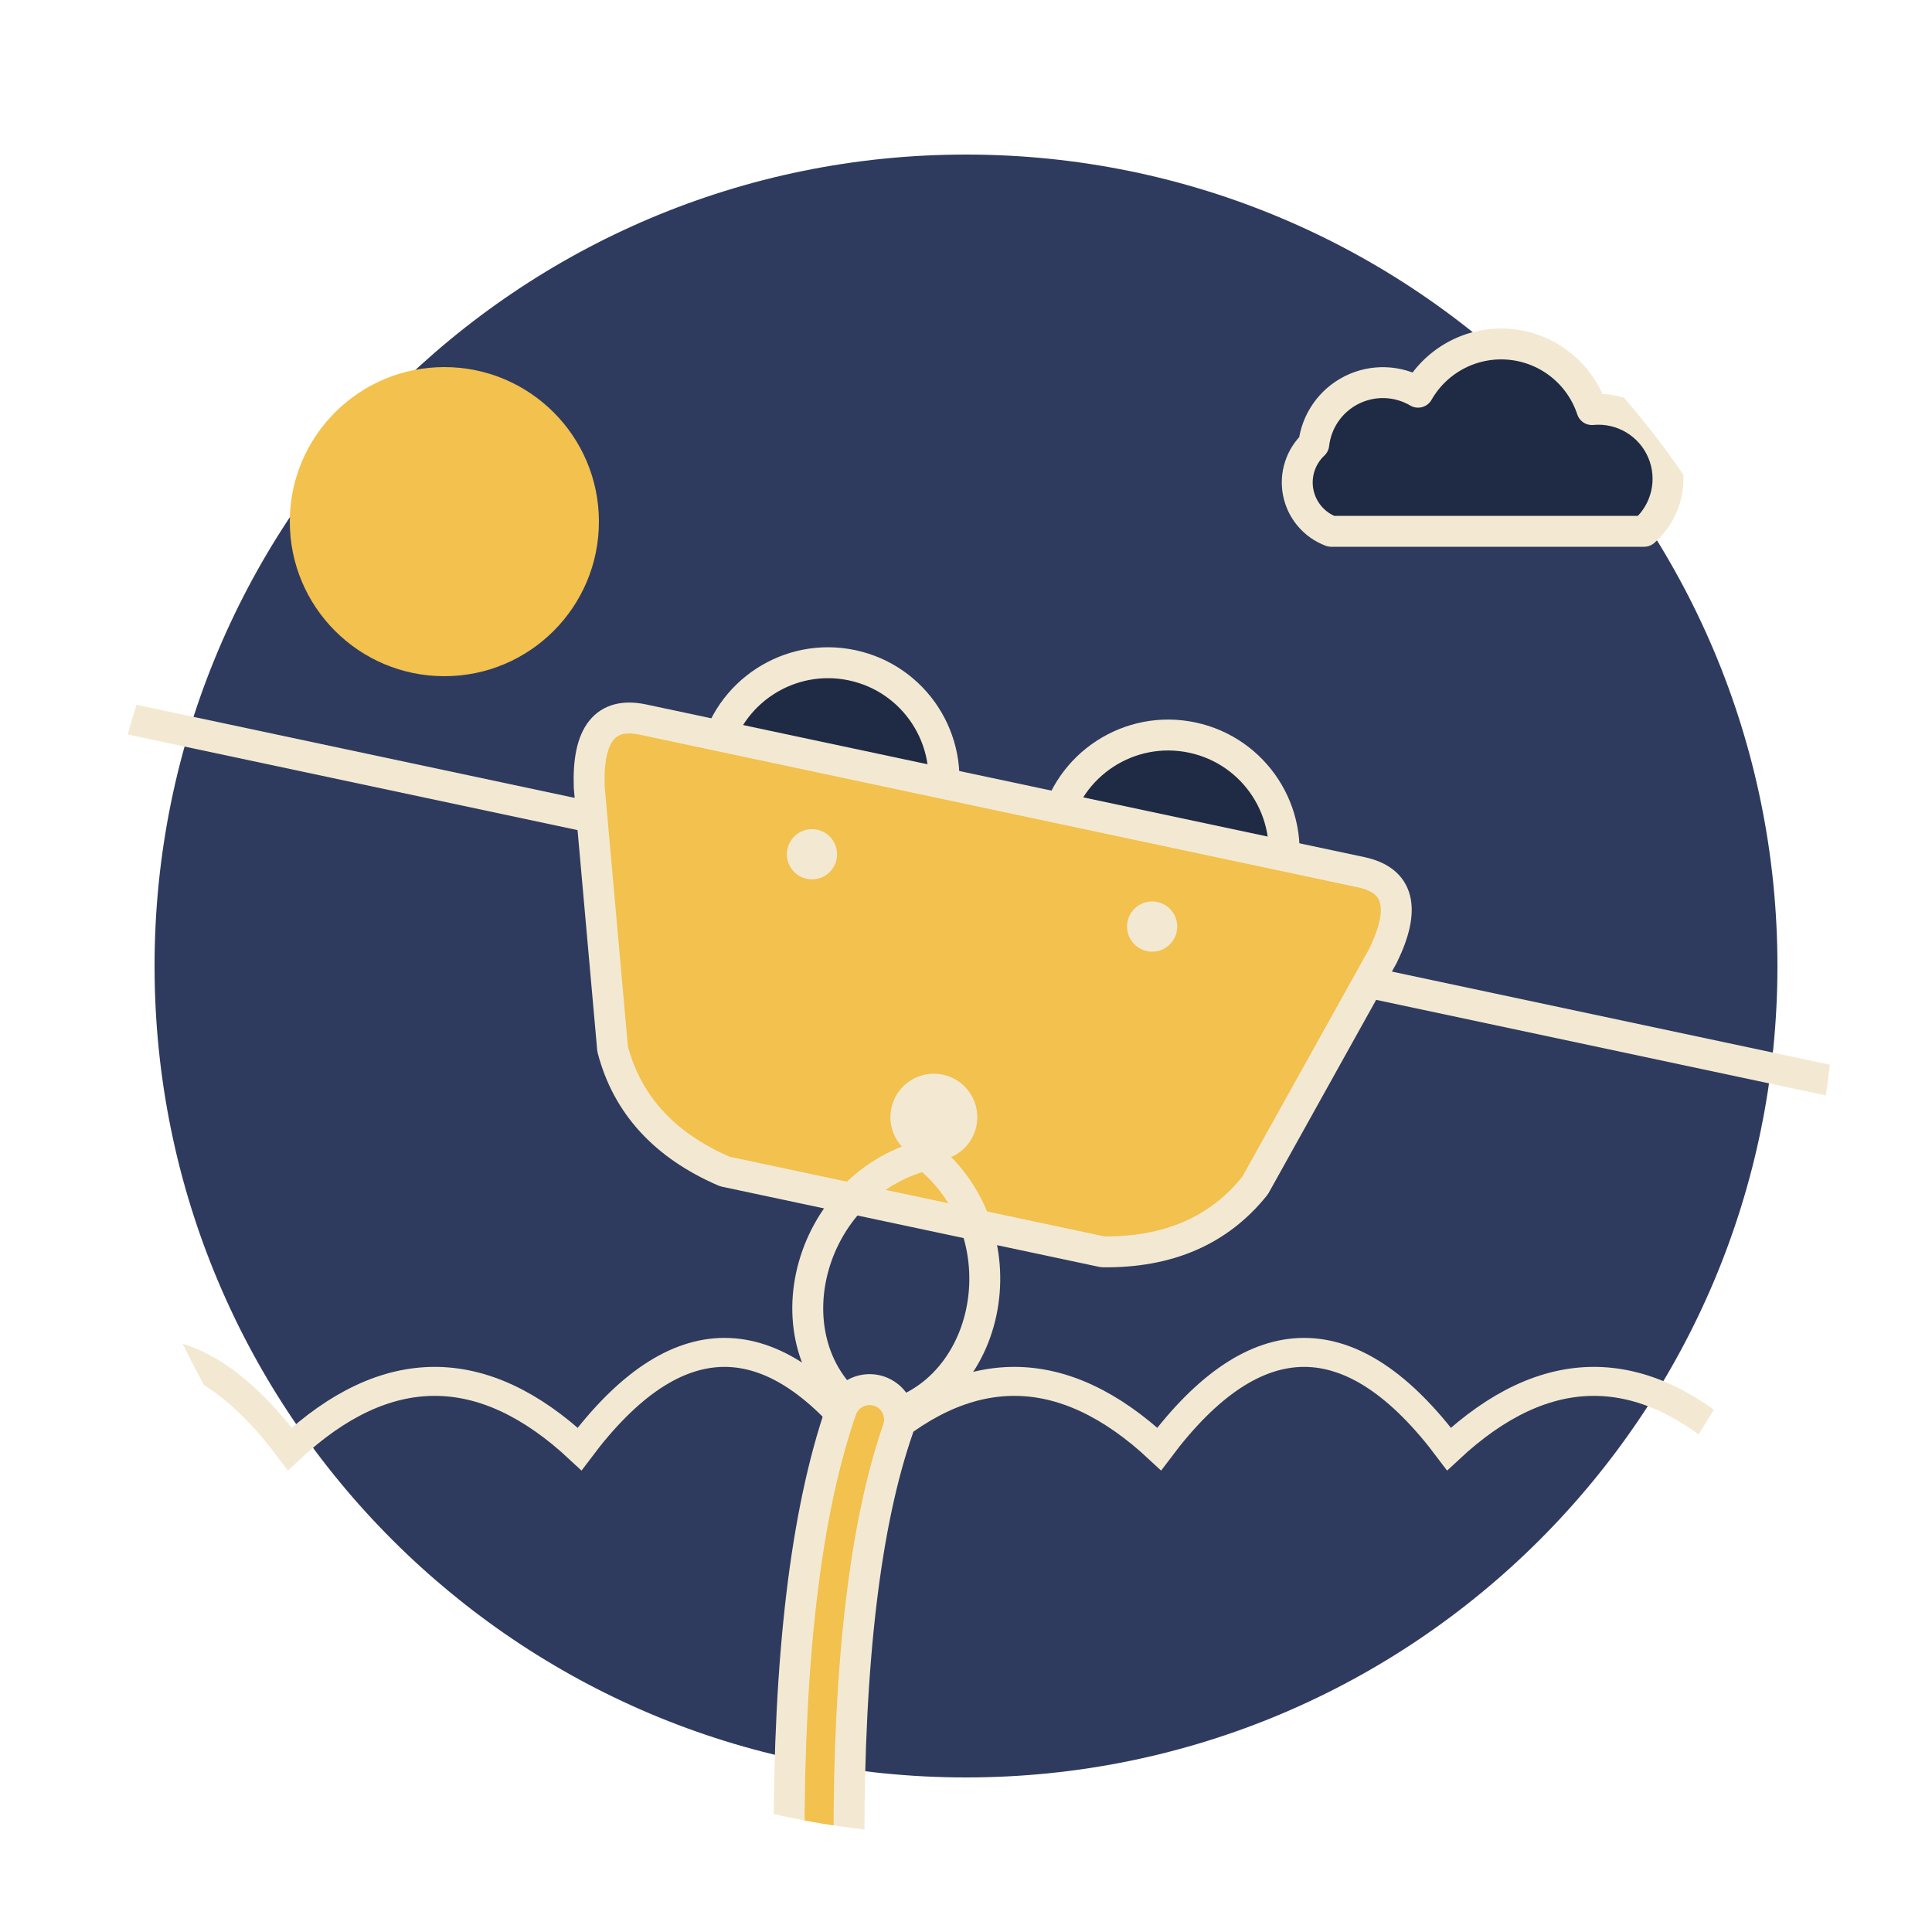
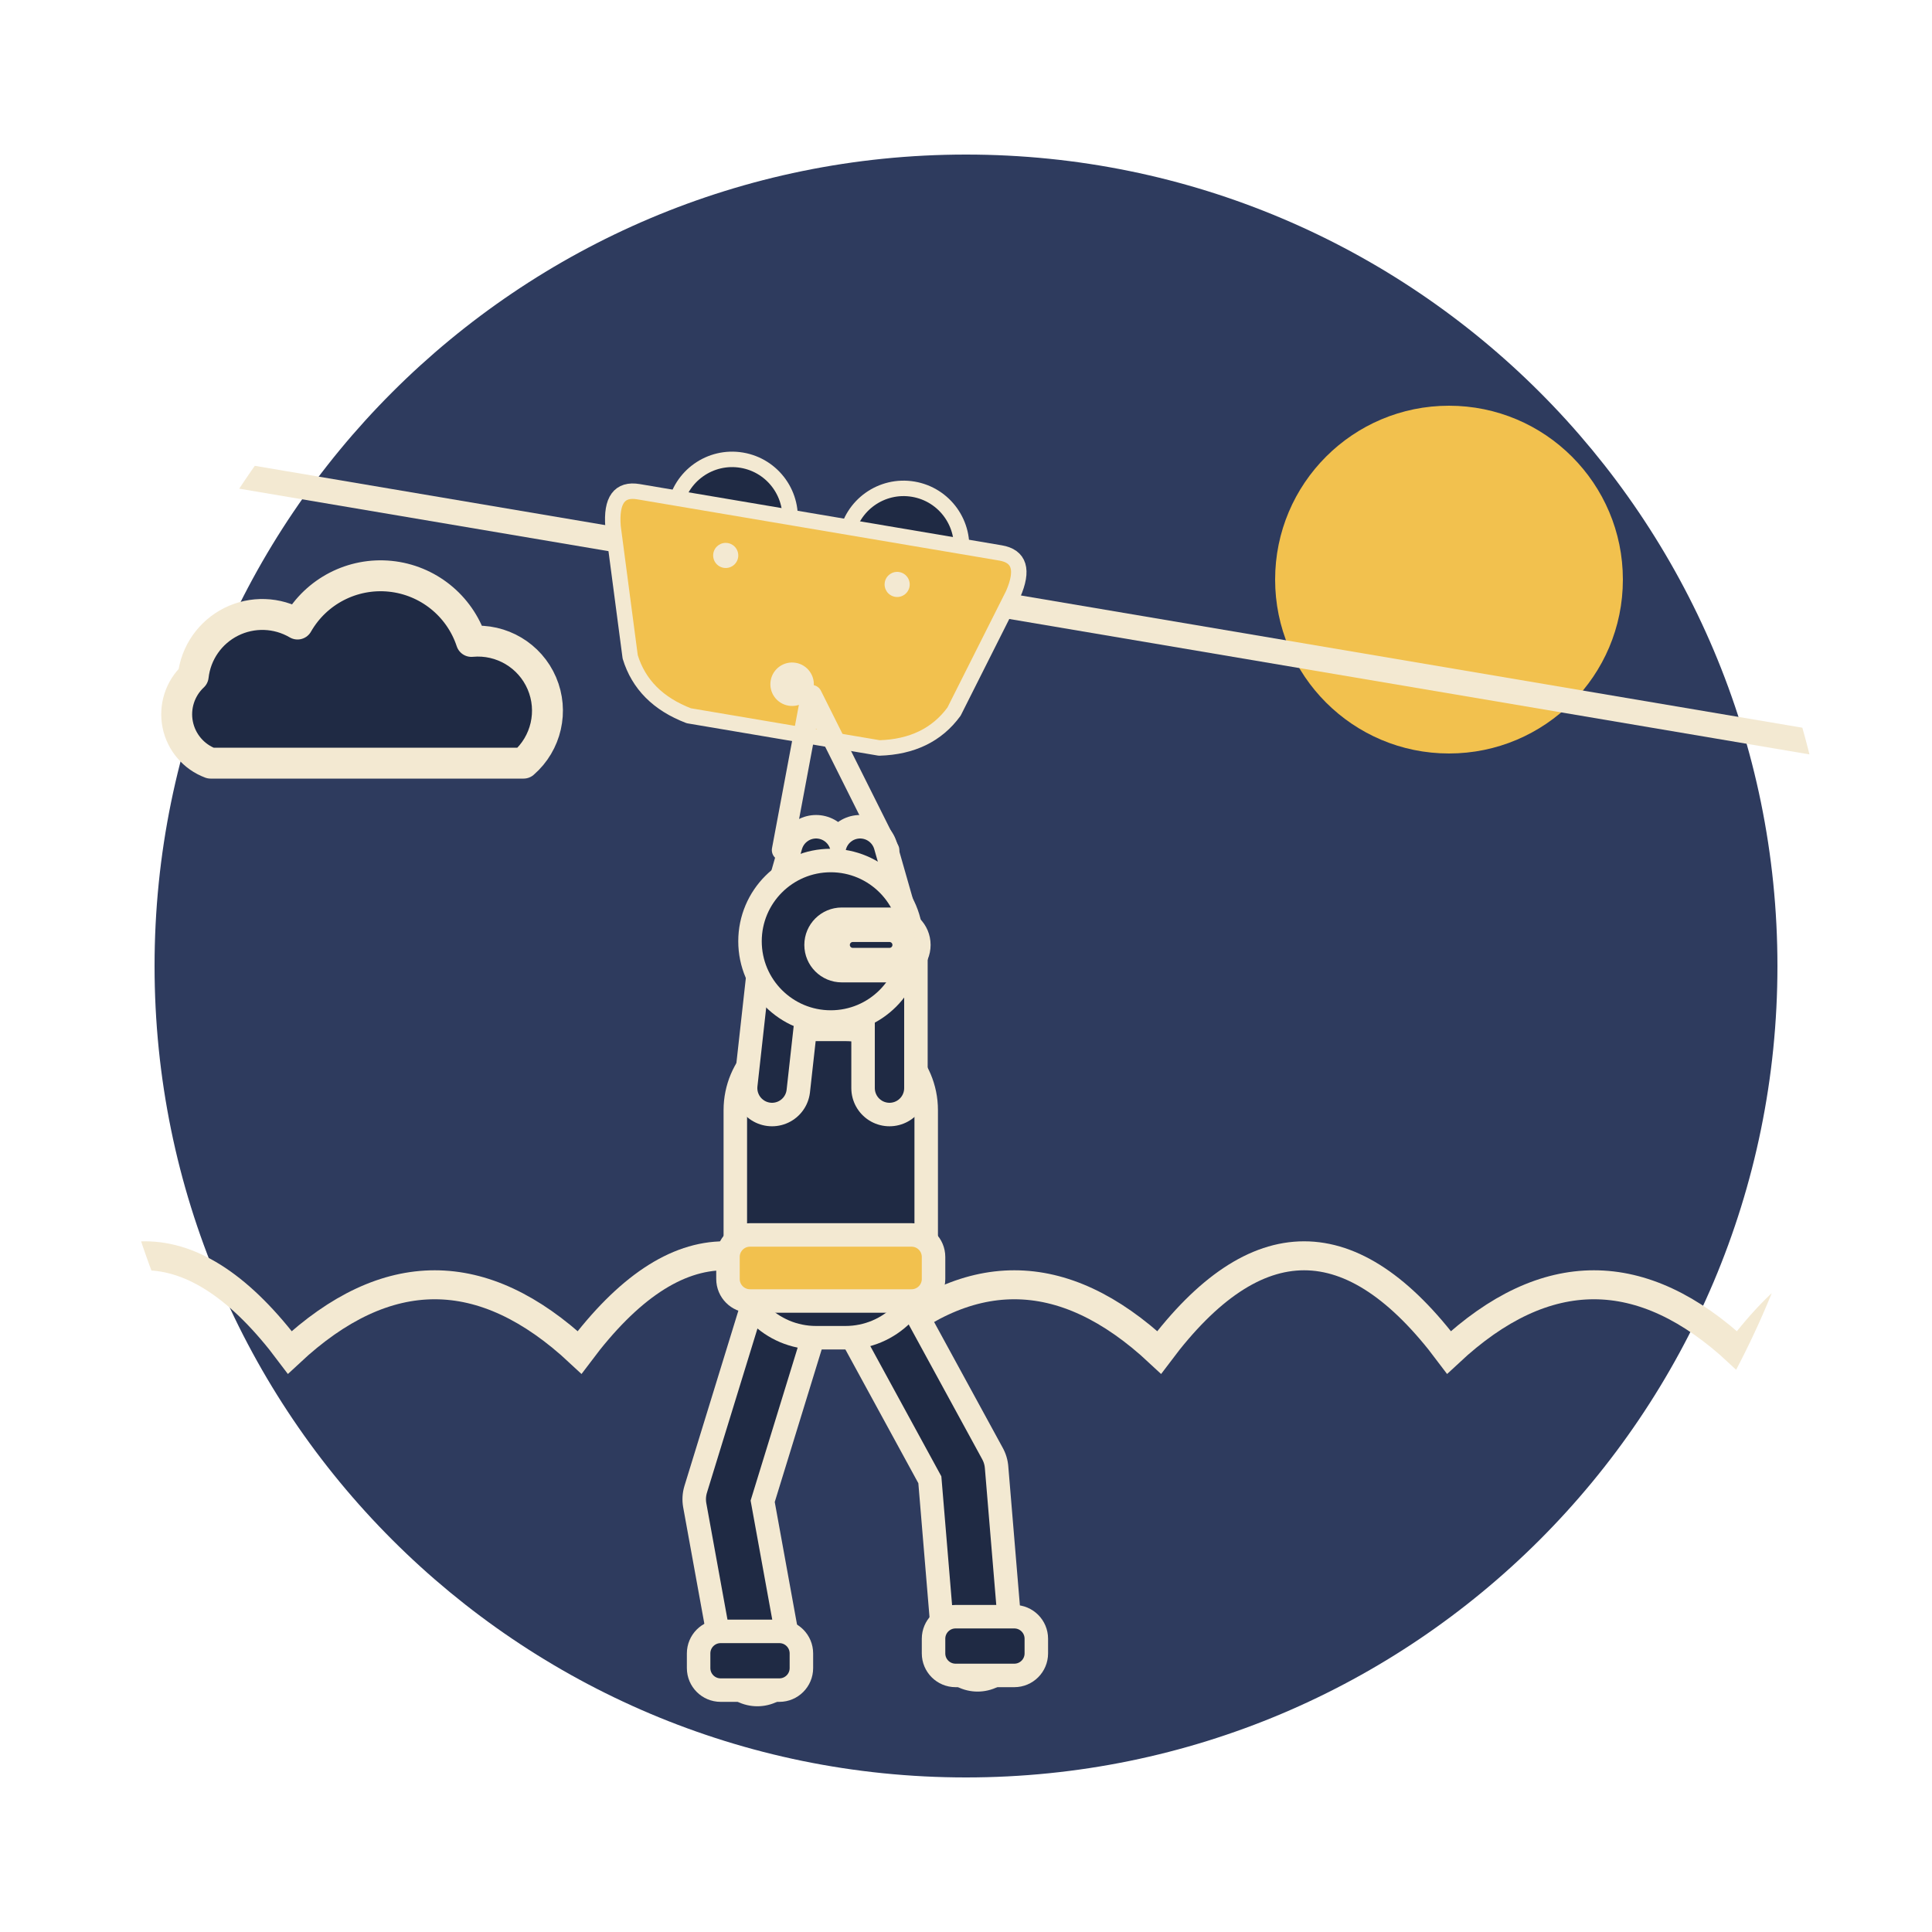
<svg xmlns="http://www.w3.org/2000/svg" viewBox="0 0 200 200" width="200" height="200">
  <defs>
    <clipPath id="clip">
      <circle cx="100" cy="100" r="90" />
    </clipPath>
  </defs>
  <circle cx="100" cy="100" r="84" fill="#2E3B5E" />
  <g clip-path="url(#clip)">
-     <path d="M-30 150 q15.0 -14.0 30 0 q15.0 -20.0 30 0 q15.0 -14.0 30 0 q15.0 -20.0 30 0 q15.0 -14.0 30 0 q15.0 -20.0 30 0 q15.0 -14.0 30 0 q15.0 -20.0 30 0 q15.0 -14.0 30 0" fill="none" stroke="#F3E9D2" stroke-width="3" stroke-linecap="round" />
-     <circle cx="46" cy="54" r="16" fill="#F2C14E" />
-     <path d="M136 46 a7.2 7.2 0 0 1 10.8 -5.4 a9.9 9.9 0 0 1 18.0 1.8 a7.2 7.2 0 0 1 5.4 12.6 H137.8 a5.4 5.4 0 0 1 -1.8 -9.0Z" fill="#1F2A44" stroke="#F3E9D2" stroke-width="3.2" stroke-linejoin="round" stroke-linecap="round" />
-     <g transform="rotate(12 100 100) translate(0 -8)">
-       <path d="M-30 101 L230 101" fill="none" stroke="#F3E9D2" stroke-width="3.2" stroke-linecap="round" stroke-linejoin="round" />
+     <path d="M-30 140 q15.0 -14.0 30 0 q15.0 -20.0 30 0 q15.0 -14.0 30 0 q15.0 -20.0 30 0 q15.0 -14.0 30 0 q15.0 -20.0 30 0 q15.0 -14.0 30 0 q15.0 -20.0 30 0 q15.0 -14.0 30 0" fill="none" stroke="#F3E9D2" stroke-width="3" stroke-linecap="round" />
+     <circle cx="150" cy="60" r="18" fill="#F2C14E" />
+     <path d="M20 70 a7.2 7.2 0 0 1 10.8 -5.4 a9.9 9.9 0 0 1 18.0 1.8 a7.2 7.2 0 0 1 5.4 12.6 H21.8 a5.4 5.4 0 0 1 -1.8 -9.0Z" fill="#1F2A44" stroke="#F3E9D2" stroke-width="3.2" stroke-linejoin="round" stroke-linecap="round" />
+     <path d="M-30 40 L230 84" fill="none" stroke="#F3E9D2" stroke-width="2.6" stroke-linecap="round" stroke-linejoin="round" />
+     <g transform="translate(84 59) rotate(9.6) scale(.5) translate(-100 -100)">
      <path d="M70 92 a12 12 0 1 0 24 0 a12 12 0 1 0 -24 0Z" fill="#1F2A44" stroke="#F3E9D2" stroke-width="3.2" stroke-linejoin="round" stroke-linecap="round" />
      <path d="M106 92 a12 12 0 1 0 24 0 a12 12 0 1 0 -24 0Z" fill="#1F2A44" stroke="#F3E9D2" stroke-width="3.2" stroke-linejoin="round" stroke-linecap="round" />
      <path d="M62 90 H138 Q144 90 142 98 L134 124 Q130 132 120 134 L80 134 Q70 132 66 124 L58 98 Q56 90 62 90Z" fill="#F2C14E" stroke="#F3E9D2" stroke-width="3.2" stroke-linejoin="round" stroke-linecap="round" />
      <path d="M79.4 100 a2.6 2.6 0 1 0 5.2 0 a2.6 2.6 0 1 0 -5.2 0ZM115.4 100 a2.6 2.6 0 1 0 5.2 0 a2.6 2.6 0 1 0 -5.2 0ZM95.5 124 a4.5 4.5 0 1 0 9.0 0 a4.5 4.5 0 1 0 -9.0 0Z" fill="#F3E9D2" />
-       <path d="M100 128 C88 134 88 152 100 156 C112 152 112 134 100 128Z" fill="none" stroke="#F3E9D2" stroke-width="3.2" stroke-linecap="round" stroke-linejoin="round" />
-       <path d="M100 156 Q98 172 104 200" fill="none" stroke="#F3E9D2" stroke-width="9.4" stroke-linecap="round" stroke-linejoin="round" />
-       <path d="M100 156 Q98 172 104 200" fill="none" stroke="#F2C14E" stroke-width="3.0" stroke-linecap="round" stroke-linejoin="round" />
+     </g>
+     <path d="M84 72 L81 88 M84 72 L92 88" fill="none" stroke="#F3E9D2" stroke-width="2.2" stroke-linecap="round" stroke-linejoin="round" />
+     <g transform="translate(86 102) scale(.76)">
+       <path d="M-6 44 L-14 70 L-10 92 M6 44 L18 66 L20 90" fill="none" stroke="#F3E9D2" stroke-width="12.4" stroke-linecap="round" stroke-linejoin="round" />
+       <path d="M-6 44 L-14 70 L-10 92 M6 44 L18 66 L20 90" fill="none" stroke="#1F2A44" stroke-width="6.0" stroke-linecap="round" stroke-linejoin="round" />
+       <path d="M-15 88 H-7 A3 3 0 0 1 -4 91 V93 A3 3 0 0 1 -7 96 H-15 A3 3 0 0 1 -18 93 V91 A3 3 0 0 1 -15 88Z" fill="#1F2A44" stroke="#F3E9D2" stroke-width="3.2" stroke-linejoin="round" stroke-linecap="round" />
+       <path d="M17 86 H25 A3 3 0 0 1 28 89 V91 A3 3 0 0 1 25 94 H17 A3 3 0 0 1 14 91 V89 A3 3 0 0 1 17 86Z" fill="#1F2A44" stroke="#F3E9D2" stroke-width="3.2" stroke-linejoin="round" stroke-linecap="round" />
+       <path d="M-2 6 H2 A11 11 0 0 1 13 17 V37 A11 11 0 0 1 2 48 H-2 A11 11 0 0 1 -13 37 V17 A11 11 0 0 1 -2 6Z" fill="#1F2A44" stroke="#F3E9D2" stroke-width="3.2" stroke-linejoin="round" stroke-linecap="round" />
+       <path d="M-11 34 H11 A3 3 0 0 1 14 37 V40 A3 3 0 0 1 11 43 H-11 A3 3 0 0 1 -14 40 V37 A3 3 0 0 1 -11 34Z" fill="#F2C14E" stroke="#F3E9D2" stroke-width="3.2" stroke-linejoin="round" stroke-linecap="round" />
+       <path d="M-8 14 L-6 -4 L-2 -18 M8 14 L8 -4 L4 -18" fill="none" stroke="#F3E9D2" stroke-width="10.4" stroke-linecap="round" stroke-linejoin="round" />
+       <path d="M-8 14 L-6 -4 L-2 -18 M8 14 L8 -4 L4 -18" fill="none" stroke="#1F2A44" stroke-width="4.0" stroke-linecap="round" stroke-linejoin="round" />
+       <path d="M-11 -6 a11 11 0 1 0 22 0 a11 11 0 1 0 -22 0Z" fill="#1F2A44" stroke="#F3E9D2" stroke-width="3.2" stroke-linejoin="round" stroke-linecap="round" />
+       <path d="M1.5 -9 H8.5 A3.5 3.5 0 0 1 12 -5.5 V-5.5 A3.5 3.5 0 0 1 8.5 -2 H1.5 A3.5 3.5 0 0 1 -2 -5.5 V-5.5 A3.5 3.5 0 0 1 1.5 -9Z" fill="#1F2A44" stroke="#F3E9D2" stroke-width="3.2" stroke-linejoin="round" stroke-linecap="round" />
+       <path d="M3 -7.5 H8 A2 2 0 0 1 10 -5.5 V-5.5 A2 2 0 0 1 8 -3.5 H3 A2 2 0 0 1 1 -5.5 V-5.5 A2 2 0 0 1 3 -7.5Z" fill="#1F2A44" stroke="#F3E9D2" stroke-width="3.2" stroke-linejoin="round" stroke-linecap="round" />
    </g>
  </g>
</svg>
